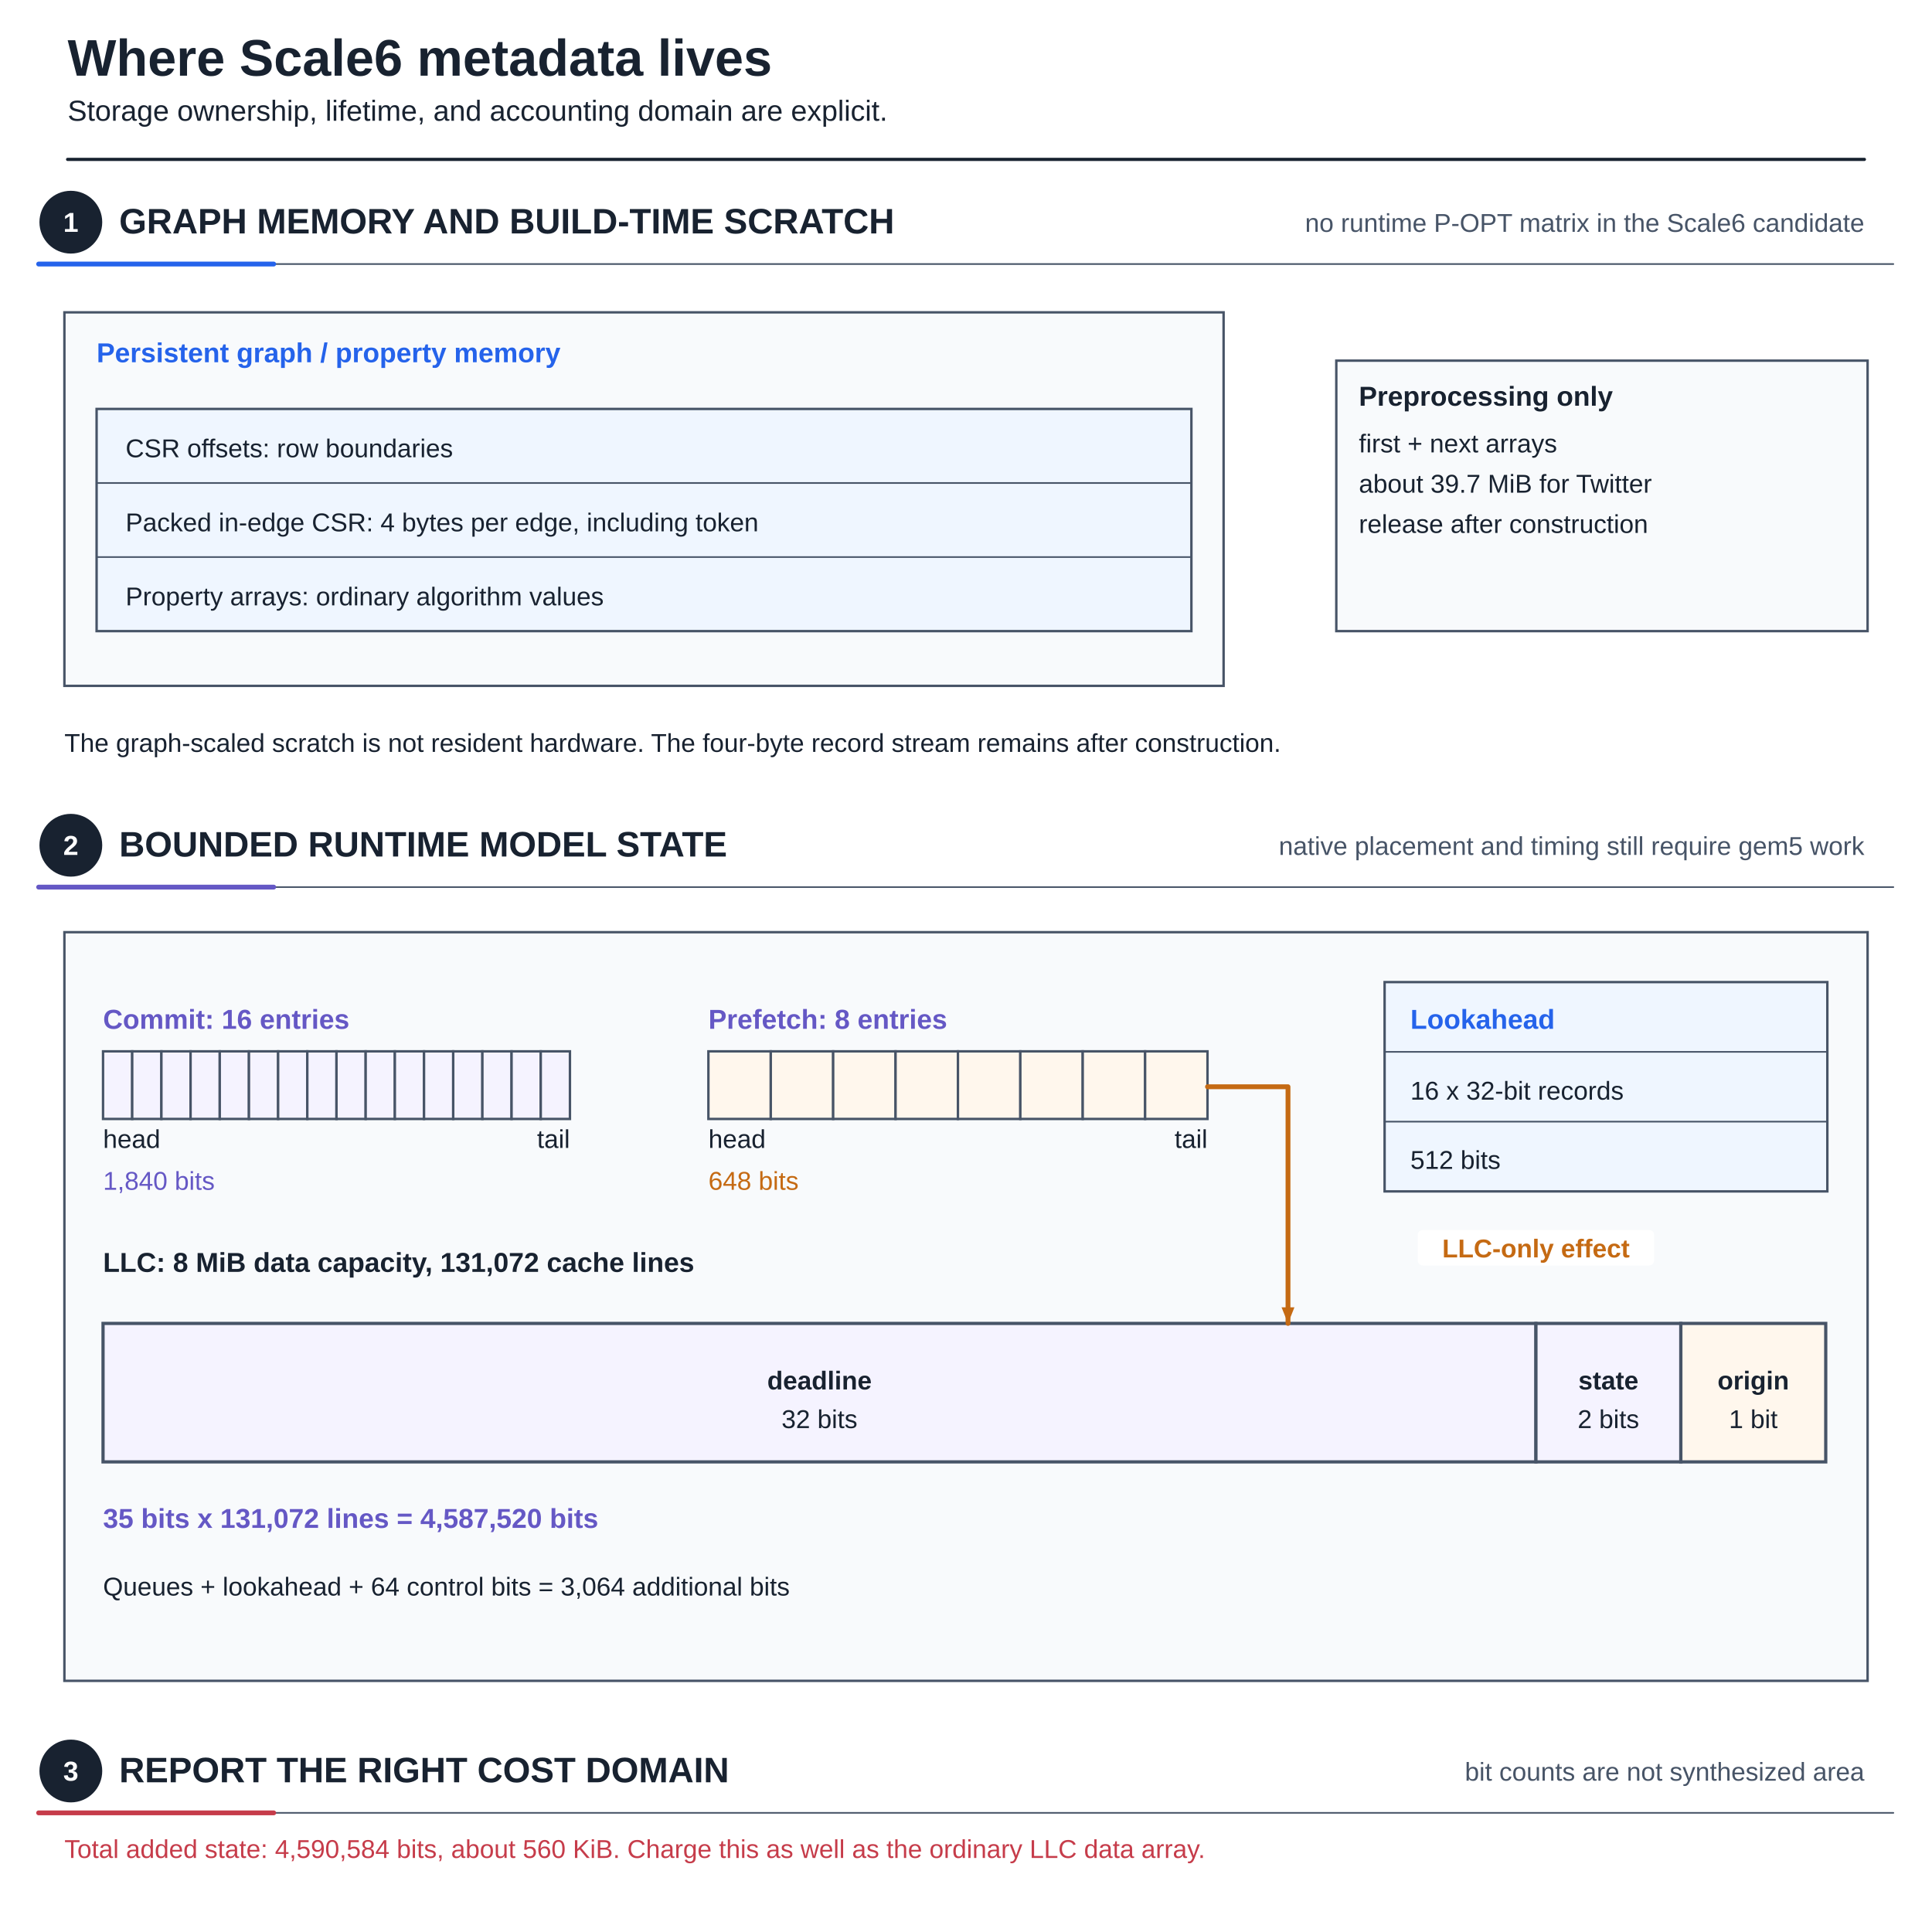
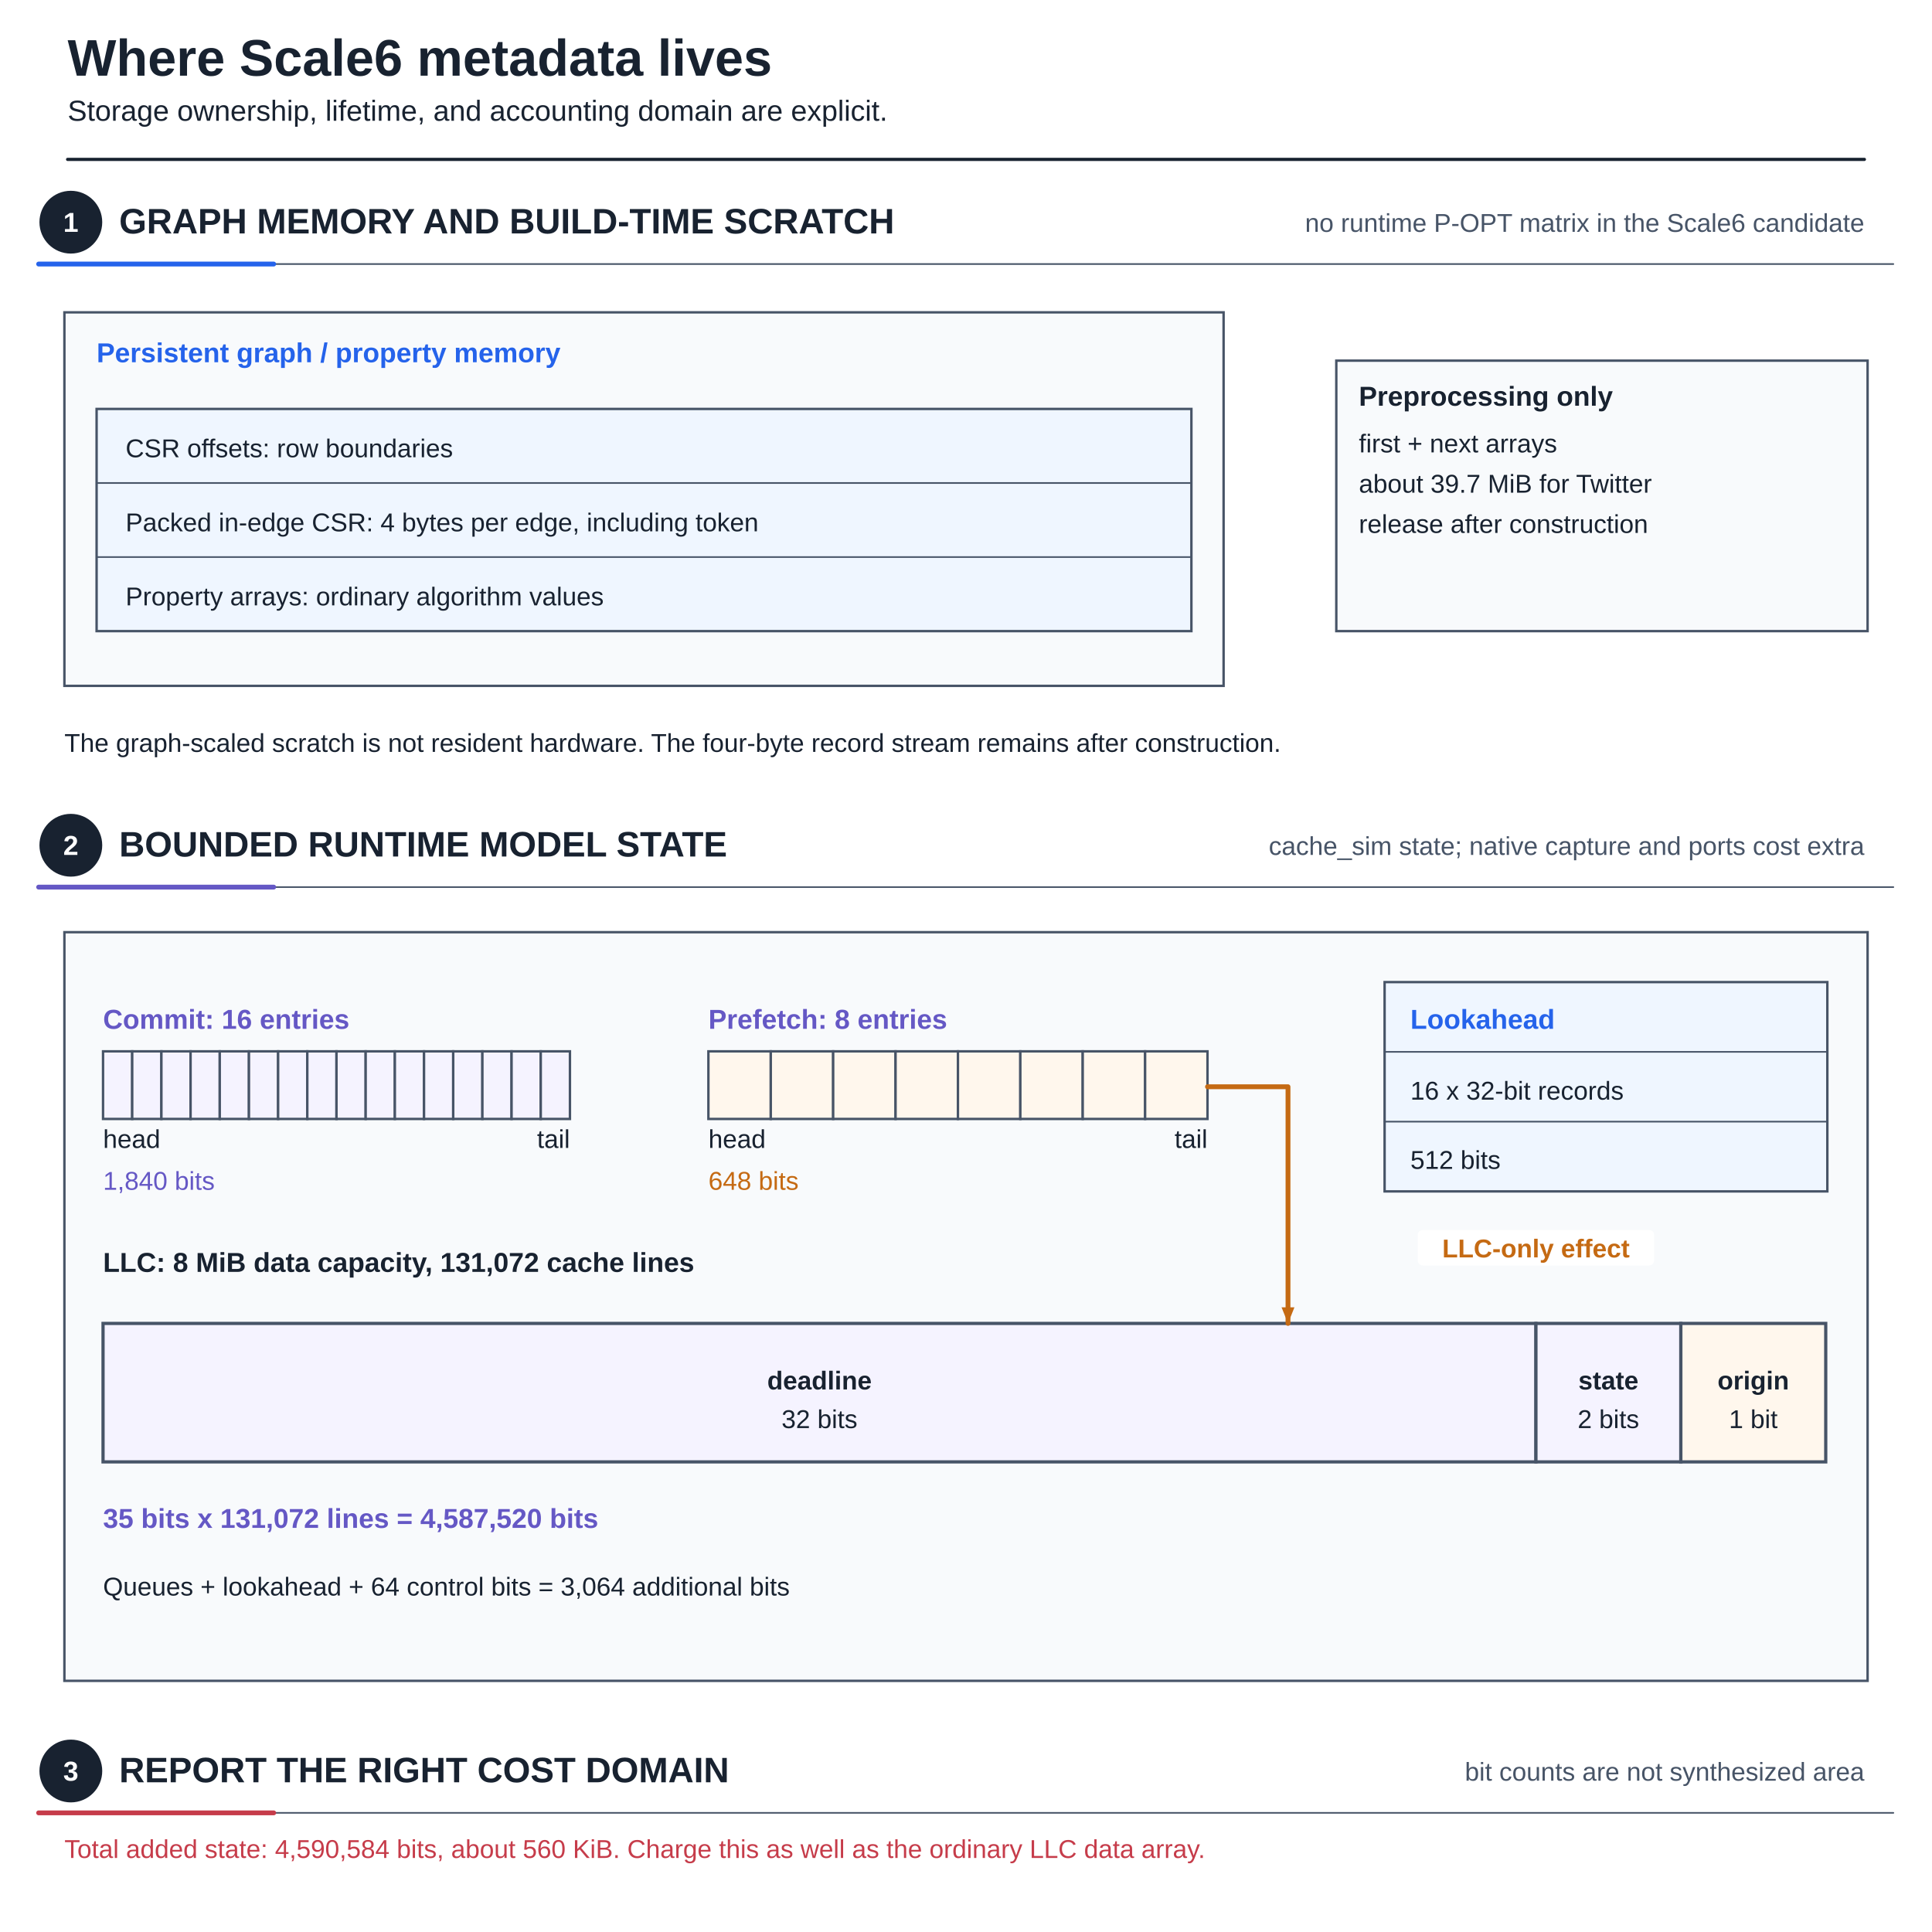
<svg xmlns="http://www.w3.org/2000/svg" width="1200" height="1200" viewBox="0 0 1200 1200" role="img" aria-labelledby="title desc" fill="#182230" data-figure-schema="ecg-public/v1">
  <defs>
    <marker id="arrow-blue" viewBox="0 0 10 8" markerWidth="11" markerHeight="8" refX="10" refY="4" orient="auto" markerUnits="userSpaceOnUse">
      <path d="M0 0 L10 4 L0 8 Z" fill="#2563EB" />
    </marker>
    <marker id="arrow-green" viewBox="0 0 10 8" markerWidth="11" markerHeight="8" refX="10" refY="4" orient="auto" markerUnits="userSpaceOnUse">
      <path d="M0 0 L10 4 L0 8 Z" fill="#0F8A72" />
    </marker>
    <marker id="arrow-amber" viewBox="0 0 10 8" markerWidth="11" markerHeight="8" refX="10" refY="4" orient="auto" markerUnits="userSpaceOnUse">
      <path d="M0 0 L10 4 L0 8 Z" fill="#C56A13" />
    </marker>
    <marker id="arrow-red" viewBox="0 0 10 8" markerWidth="11" markerHeight="8" refX="10" refY="4" orient="auto" markerUnits="userSpaceOnUse">
      <path d="M0 0 L10 4 L0 8 Z" fill="#C63C4A" />
    </marker>
    <marker id="arrow-purple" viewBox="0 0 10 8" markerWidth="11" markerHeight="8" refX="10" refY="4" orient="auto" markerUnits="userSpaceOnUse">
      <path d="M0 0 L10 4 L0 8 Z" fill="#6558C5" />
    </marker>
    <marker id="arrow-gray" viewBox="0 0 10 8" markerWidth="11" markerHeight="8" refX="10" refY="4" orient="auto" markerUnits="userSpaceOnUse">
      <path d="M0 0 L10 4 L0 8 Z" fill="#98A2B3" />
    </marker>
    <marker id="arrow-ink" viewBox="0 0 10 8" markerWidth="11" markerHeight="8" refX="10" refY="4" orient="auto" markerUnits="userSpaceOnUse">
      <path d="M0 0 L10 4 L0 8 Z" fill="#182230" />
    </marker>
    <style>
      :root { color-scheme: light dark; }
      @media (prefers-color-scheme: dark) {
        [fill="#FFFFFF"]{fill:#111827}[stroke="#FFFFFF"]{stroke:#111827}
        [fill="#F8FAFC"]{fill:#172033}[stroke="#F8FAFC"]{stroke:#172033}
        [fill="#EFF6FF"]{fill:#172554}[stroke="#EFF6FF"]{stroke:#172554}
        [fill="#ECFDF5"]{fill:#073B34}[stroke="#ECFDF5"]{stroke:#073B34}
        [fill="#FFF7ED"]{fill:#422A12}[stroke="#FFF7ED"]{stroke:#422A12}
        [fill="#FFF1F2"]{fill:#421B22}[stroke="#FFF1F2"]{stroke:#421B22}
        [fill="#F5F3FF"]{fill:#292349}[stroke="#F5F3FF"]{stroke:#292349}
        [fill="#182230"]{fill:#F8FAFC}[stroke="#182230"]{stroke:#F8FAFC}
        [fill="#475467"]{fill:#94A3B8}[stroke="#475467"]{stroke:#94A3B8}
        [fill="#98A2B3"]{fill:#A8B0BF}[stroke="#98A2B3"]{stroke:#A8B0BF}
        [fill="#2563EB"]{fill:#7FB0FF}[stroke="#2563EB"]{stroke:#7FB0FF}
        [fill="#0F8A72"]{fill:#5ED0B0}[stroke="#0F8A72"]{stroke:#5ED0B0}
        [fill="#C56A13"]{fill:#F0B36A}[stroke="#C56A13"]{stroke:#F0B36A}
        [fill="#6558C5"]{fill:#ADA4FF}[stroke="#6558C5"]{stroke:#ADA4FF}
        [fill="#C63C4A"]{fill:#F48B98}[stroke="#C63C4A"]{stroke:#F48B98}
      }
      .sans{font-family:"Liberation Sans","DejaVu Sans",Arial,sans-serif}
      .mono{font-family:"DejaVu Sans Mono","Liberation Mono",Consolas,monospace}
      .title{font-size:32px;font-weight:700}
      .subtitle{font-size:18px}
      .heading{font-size:22px;font-weight:700}
      .label{font-size:17px;font-weight:700}
      .body{font-size:16px}
</style>
  </defs>
  <rect x="0" y="0" width="1200" height="1200" fill="#FFFFFF" />
  <text x="42" y="47" text-anchor="start" class="sans title" fill="#182230" font-weight="700">Where Scale6 metadata lives</text>
  <text x="42" y="75" text-anchor="start" class="sans subtitle" fill="#182230">Storage ownership, lifetime, and accounting domain are explicit.</text>
  <line x1="42" y1="99" x2="1158" y2="99" stroke="#182230" stroke-width="2" stroke-linecap="round" vector-effect="non-scaling-stroke" />
  <circle cx="44" cy="138" r="19" fill="#182230" stroke="#182230" stroke-width="1" />
  <text x="44" y="144" text-anchor="middle" class="sans label" fill="#FFFFFF" font-weight="700">1</text>
  <text x="74" y="145" text-anchor="start" class="sans heading" fill="#182230" font-weight="700">GRAPH MEMORY AND BUILD-TIME SCRATCH</text>
  <text x="1158" y="144" text-anchor="end" class="sans body" fill="#475467">no runtime P-OPT matrix in the Scale6 candidate</text>
  <line x1="24" y1="164" x2="1176" y2="164" stroke="#475467" stroke-width="1" stroke-linecap="round" vector-effect="non-scaling-stroke" />
  <line x1="24" y1="164" x2="170" y2="164" stroke="#2563EB" stroke-width="3" stroke-linecap="round" vector-effect="non-scaling-stroke" />
  <rect x="40" y="194" width="720" height="232" rx="0" fill="#F8FAFC" stroke="#475467" stroke-width="1.5" data-shape="rect" data-x="40" data-y="194" data-width="720" data-height="232" />
  <text x="60" y="225" text-anchor="start" class="sans label" fill="#2563EB" font-weight="700">Persistent graph / property memory</text>
  <rect x="60" y="254" width="680" height="138" rx="0" fill="#EFF6FF" stroke="#475467" stroke-width="1.5" data-shape="rect" data-x="60" data-y="254" data-width="680" data-height="138" />
  <line x1="60" y1="300.0" x2="740" y2="300.0" stroke="#475467" stroke-width="1" stroke-linecap="round" vector-effect="non-scaling-stroke" />
  <line x1="60" y1="346.0" x2="740" y2="346.0" stroke="#475467" stroke-width="1" stroke-linecap="round" vector-effect="non-scaling-stroke" />
  <text x="78" y="284" text-anchor="start" class="sans body" fill="#182230">CSR offsets: row boundaries</text>
  <text x="78" y="330" text-anchor="start" class="sans body" fill="#182230">Packed in-edge CSR: 4 bytes per edge, including token</text>
  <text x="78" y="376" text-anchor="start" class="sans body" fill="#182230">Property arrays: ordinary algorithm values</text>
  <rect x="830" y="224" width="330" height="168" rx="0" fill="#F8FAFC" stroke="#475467" stroke-width="1.5" data-shape="rect" data-x="830" data-y="224" data-width="330" data-height="168" />
  <text x="844" y="252" text-anchor="start" class="sans label" fill="#182230" font-weight="700">Preprocessing only</text>
  <text x="844" y="281" text-anchor="start" class="sans body" fill="#182230">first + next arrays</text>
  <text x="844" y="306" text-anchor="start" class="sans body" fill="#182230">about 39.7 MiB for Twitter</text>
  <text x="844" y="331" text-anchor="start" class="sans body" fill="#182230">release after construction</text>
  <text x="40" y="467" text-anchor="start" class="sans body" fill="#182230">The graph-scaled scratch is not resident hardware. The four-byte record stream remains after construction.</text>
  <circle cx="44" cy="525" r="19" fill="#182230" stroke="#182230" stroke-width="1" />
  <text x="44" y="531" text-anchor="middle" class="sans label" fill="#FFFFFF" font-weight="700">2</text>
  <text x="74" y="532" text-anchor="start" class="sans heading" fill="#182230" font-weight="700">BOUNDED RUNTIME MODEL STATE</text>
-   <text x="1158" y="531" text-anchor="end" class="sans body" fill="#475467">native placement and timing still require gem5 work</text>
+   <text x="1158" y="531" text-anchor="end" class="sans body" fill="#475467">cache_sim state; native capture and ports cost extra</text>
  <line x1="24" y1="551" x2="1176" y2="551" stroke="#475467" stroke-width="1" stroke-linecap="round" vector-effect="non-scaling-stroke" />
  <line x1="24" y1="551" x2="170" y2="551" stroke="#6558C5" stroke-width="3" stroke-linecap="round" vector-effect="non-scaling-stroke" />
  <rect x="40" y="579" width="1120" height="465" rx="0" fill="#F8FAFC" stroke="#475467" stroke-width="1.5" data-shape="rect" data-x="40" data-y="579" data-width="1120" data-height="465" />
  <text x="64" y="639" text-anchor="start" class="sans label" fill="#6558C5" font-weight="700">Commit: 16 entries</text>
  <rect x="64.0" y="653" width="18.125" height="42" rx="0" fill="#F5F3FF" stroke="#475467" stroke-width="1.5" data-shape="rect" data-x="64.0" data-y="653" data-width="18.125" data-height="42" />
  <rect x="82.125" y="653" width="18.125" height="42" rx="0" fill="#F5F3FF" stroke="#475467" stroke-width="1.5" data-shape="rect" data-x="82.125" data-y="653" data-width="18.125" data-height="42" />
  <rect x="100.25" y="653" width="18.125" height="42" rx="0" fill="#F5F3FF" stroke="#475467" stroke-width="1.5" data-shape="rect" data-x="100.25" data-y="653" data-width="18.125" data-height="42" />
  <rect x="118.375" y="653" width="18.125" height="42" rx="0" fill="#F5F3FF" stroke="#475467" stroke-width="1.5" data-shape="rect" data-x="118.375" data-y="653" data-width="18.125" data-height="42" />
  <rect x="136.5" y="653" width="18.125" height="42" rx="0" fill="#F5F3FF" stroke="#475467" stroke-width="1.5" data-shape="rect" data-x="136.5" data-y="653" data-width="18.125" data-height="42" />
  <rect x="154.625" y="653" width="18.125" height="42" rx="0" fill="#F5F3FF" stroke="#475467" stroke-width="1.5" data-shape="rect" data-x="154.625" data-y="653" data-width="18.125" data-height="42" />
  <rect x="172.75" y="653" width="18.125" height="42" rx="0" fill="#F5F3FF" stroke="#475467" stroke-width="1.5" data-shape="rect" data-x="172.75" data-y="653" data-width="18.125" data-height="42" />
  <rect x="190.875" y="653" width="18.125" height="42" rx="0" fill="#F5F3FF" stroke="#475467" stroke-width="1.5" data-shape="rect" data-x="190.875" data-y="653" data-width="18.125" data-height="42" />
  <rect x="209.0" y="653" width="18.125" height="42" rx="0" fill="#F5F3FF" stroke="#475467" stroke-width="1.5" data-shape="rect" data-x="209.0" data-y="653" data-width="18.125" data-height="42" />
  <rect x="227.125" y="653" width="18.125" height="42" rx="0" fill="#F5F3FF" stroke="#475467" stroke-width="1.5" data-shape="rect" data-x="227.125" data-y="653" data-width="18.125" data-height="42" />
  <rect x="245.25" y="653" width="18.125" height="42" rx="0" fill="#F5F3FF" stroke="#475467" stroke-width="1.5" data-shape="rect" data-x="245.25" data-y="653" data-width="18.125" data-height="42" />
  <rect x="263.375" y="653" width="18.125" height="42" rx="0" fill="#F5F3FF" stroke="#475467" stroke-width="1.5" data-shape="rect" data-x="263.375" data-y="653" data-width="18.125" data-height="42" />
  <rect x="281.5" y="653" width="18.125" height="42" rx="0" fill="#F5F3FF" stroke="#475467" stroke-width="1.5" data-shape="rect" data-x="281.5" data-y="653" data-width="18.125" data-height="42" />
  <rect x="299.625" y="653" width="18.125" height="42" rx="0" fill="#F5F3FF" stroke="#475467" stroke-width="1.5" data-shape="rect" data-x="299.625" data-y="653" data-width="18.125" data-height="42" />
  <rect x="317.75" y="653" width="18.125" height="42" rx="0" fill="#F5F3FF" stroke="#475467" stroke-width="1.5" data-shape="rect" data-x="317.75" data-y="653" data-width="18.125" data-height="42" />
  <rect x="335.875" y="653" width="18.125" height="42" rx="0" fill="#F5F3FF" stroke="#475467" stroke-width="1.5" data-shape="rect" data-x="335.875" data-y="653" data-width="18.125" data-height="42" />
  <text x="64" y="713" text-anchor="start" class="sans body" fill="#182230">head</text>
  <text x="354" y="713" text-anchor="end" class="sans body" fill="#182230">tail</text>
  <text x="440" y="639" text-anchor="start" class="sans label" fill="#6558C5" font-weight="700">Prefetch: 8 entries</text>
  <rect x="440.0" y="653" width="38.75" height="42" rx="0" fill="#FFF7ED" stroke="#475467" stroke-width="1.5" data-shape="rect" data-x="440.0" data-y="653" data-width="38.75" data-height="42" />
  <rect x="478.75" y="653" width="38.75" height="42" rx="0" fill="#FFF7ED" stroke="#475467" stroke-width="1.5" data-shape="rect" data-x="478.75" data-y="653" data-width="38.75" data-height="42" />
  <rect x="517.5" y="653" width="38.75" height="42" rx="0" fill="#FFF7ED" stroke="#475467" stroke-width="1.5" data-shape="rect" data-x="517.5" data-y="653" data-width="38.75" data-height="42" />
  <rect x="556.25" y="653" width="38.75" height="42" rx="0" fill="#FFF7ED" stroke="#475467" stroke-width="1.5" data-shape="rect" data-x="556.25" data-y="653" data-width="38.75" data-height="42" />
  <rect x="595.0" y="653" width="38.75" height="42" rx="0" fill="#FFF7ED" stroke="#475467" stroke-width="1.5" data-shape="rect" data-x="595.0" data-y="653" data-width="38.75" data-height="42" />
  <rect x="633.75" y="653" width="38.75" height="42" rx="0" fill="#FFF7ED" stroke="#475467" stroke-width="1.5" data-shape="rect" data-x="633.75" data-y="653" data-width="38.75" data-height="42" />
  <rect x="672.5" y="653" width="38.75" height="42" rx="0" fill="#FFF7ED" stroke="#475467" stroke-width="1.5" data-shape="rect" data-x="672.5" data-y="653" data-width="38.75" data-height="42" />
  <rect x="711.25" y="653" width="38.75" height="42" rx="0" fill="#FFF7ED" stroke="#475467" stroke-width="1.5" data-shape="rect" data-x="711.25" data-y="653" data-width="38.75" data-height="42" />
  <text x="440" y="713" text-anchor="start" class="sans body" fill="#182230">head</text>
  <text x="750" y="713" text-anchor="end" class="sans body" fill="#182230">tail</text>
  <rect x="860" y="610" width="275" height="130" rx="0" fill="#EFF6FF" stroke="#475467" stroke-width="1.5" data-shape="rect" data-x="860" data-y="610" data-width="275" data-height="130" />
  <line x1="860" y1="653.333" x2="1135" y2="653.333" stroke="#475467" stroke-width="1" stroke-linecap="round" vector-effect="non-scaling-stroke" />
  <line x1="860" y1="696.667" x2="1135" y2="696.667" stroke="#475467" stroke-width="1" stroke-linecap="round" vector-effect="non-scaling-stroke" />
  <text x="876" y="639" text-anchor="start" class="sans label" fill="#2563EB" font-weight="700">Lookahead</text>
  <text x="876" y="683" text-anchor="start" class="sans body" fill="#182230">16 x 32-bit records</text>
  <text x="876" y="726" text-anchor="start" class="sans body" fill="#182230">512 bits</text>
  <text x="64" y="739" text-anchor="start" class="sans body" fill="#6558C5">1,840 bits</text>
  <text x="440" y="739" text-anchor="start" class="sans body" fill="#C56A13">648 bits</text>
  <text x="64" y="790" text-anchor="start" class="sans label" fill="#182230" font-weight="700">LLC: 8 MiB data capacity, 131,072 cache lines</text>
  <rect x="64" y="822" width="890.0" height="86" rx="0" fill="#F5F3FF" stroke="#475467" stroke-width="2" data-shape="rect" data-x="64" data-y="822" data-width="890.0" data-height="86" />
  <text x="509.0" y="863.0" text-anchor="middle" class="sans body" fill="#182230" font-weight="700">deadline</text>
  <text x="509.0" y="887.0" text-anchor="middle" class="sans body" fill="#182230">32 bits</text>
  <rect x="954.0" y="822" width="90.0" height="86" rx="0" fill="#F5F3FF" stroke="#475467" stroke-width="2" data-shape="rect" data-x="954.0" data-y="822" data-width="90.0" data-height="86" />
  <text x="999.0" y="863.0" text-anchor="middle" class="sans body" fill="#182230" font-weight="700">state</text>
  <text x="999.0" y="887.0" text-anchor="middle" class="sans body" fill="#182230">2 bits</text>
  <rect x="1044.0" y="822" width="90.0" height="86" rx="0" fill="#FFF7ED" stroke="#475467" stroke-width="2" data-shape="rect" data-x="1044.0" data-y="822" data-width="90.0" data-height="86" />
  <text x="1089.0" y="863.0" text-anchor="middle" class="sans body" fill="#182230" font-weight="700">origin</text>
  <text x="1089.0" y="887.0" text-anchor="middle" class="sans body" fill="#182230">1 bit</text>
  <text x="64" y="949" text-anchor="start" class="sans label" fill="#6558C5" font-weight="700">35 bits x 131,072 lines = 4,587,520 bits</text>
  <text x="64" y="991" text-anchor="start" class="sans body" fill="#182230">Queues + lookahead + 64 control bits = 3,064 additional bits</text>
  <path d="M750 675 L800 675 L800 822" fill="none" stroke="#C56A13" stroke-width="3" stroke-linecap="round" stroke-linejoin="round" vector-effect="non-scaling-stroke" marker-end="url(#arrow-amber)" data-flow-kind="control" data-flow-underlay="false" data-flow-label="LLC-only effect" />
  <rect x="880.60" y="764.00" width="146.80" height="22" rx="3" fill="#FFFFFF" fill-opacity="0.96" data-label-background="true" />
  <text x="954" y="781" text-anchor="middle" class="sans body" fill="#C56A13" font-weight="700">LLC-only effect</text>
  <circle cx="44" cy="1100" r="19" fill="#182230" stroke="#182230" stroke-width="1" />
  <text x="44" y="1106" text-anchor="middle" class="sans label" fill="#FFFFFF" font-weight="700">3</text>
  <text x="74" y="1107" text-anchor="start" class="sans heading" fill="#182230" font-weight="700">REPORT THE RIGHT COST DOMAIN</text>
  <text x="1158" y="1106" text-anchor="end" class="sans body" fill="#475467">bit counts are not synthesized area</text>
  <line x1="24" y1="1126" x2="1176" y2="1126" stroke="#475467" stroke-width="1" stroke-linecap="round" vector-effect="non-scaling-stroke" />
  <line x1="24" y1="1126" x2="170" y2="1126" stroke="#C63C4A" stroke-width="3" stroke-linecap="round" vector-effect="non-scaling-stroke" />
  <text x="40" y="1154" text-anchor="start" class="sans body" fill="#C63C4A">Total added state: 4,590,584 bits, about 560 KiB. Charge this as well as the ordinary LLC data array.</text>
</svg>
